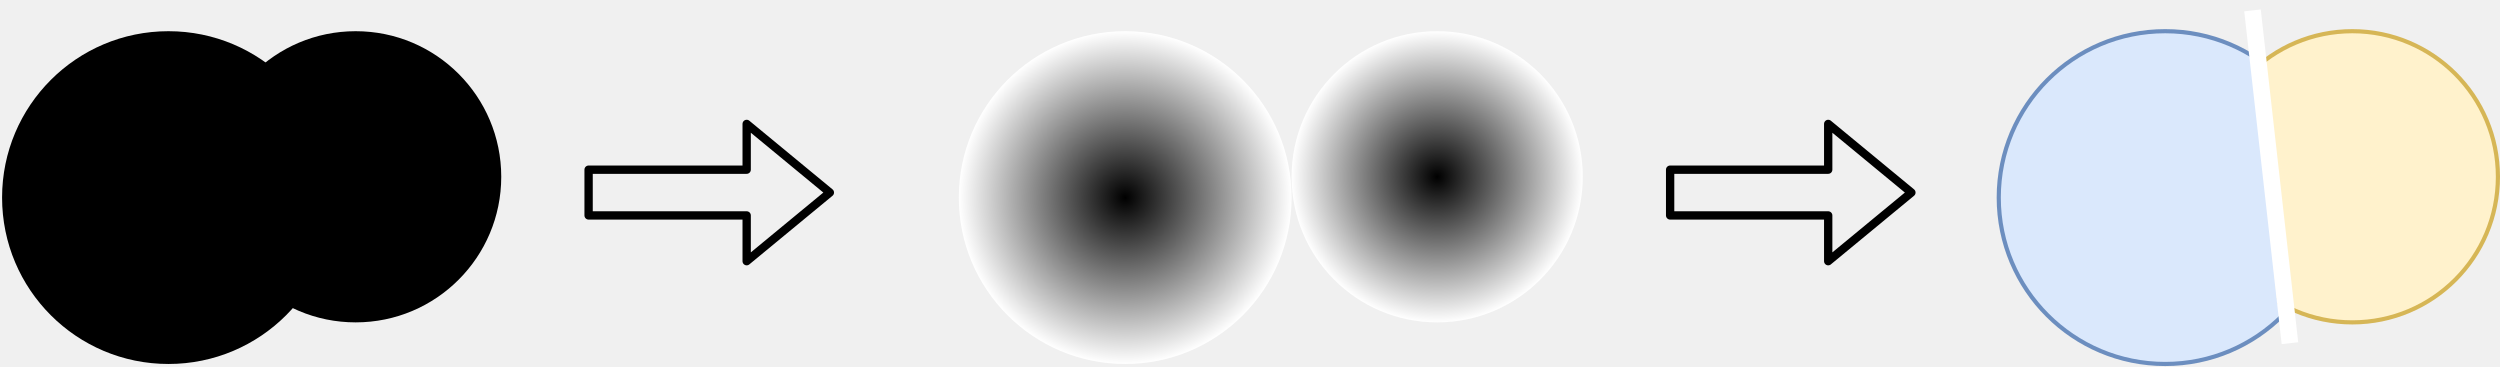
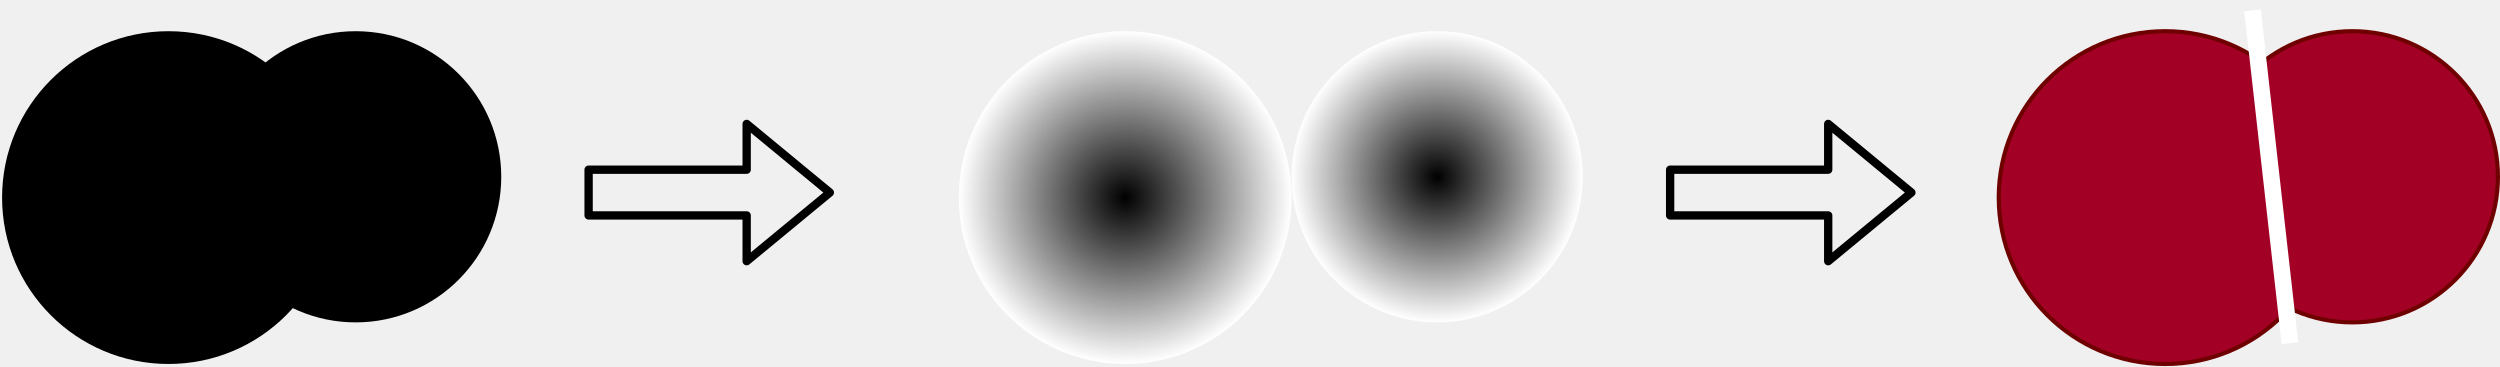
- <svg xmlns="http://www.w3.org/2000/svg" host="65bd71144e" version="1.1" width="601px" height="88px" viewBox="-0.5 -0.5 601 88" content="&lt;mxfile&gt;&lt;diagram id=&quot;_oWJiS1-bb5MaAL657S6&quot; name=&quot;Page-1&quot;&gt;7ZhLj9owFIV/DVuUN8mywEy7qVSJRdee+Ia4Y+LIcYbQX1+H2HlTUpQZkDpZoOTYvra/c0QMC3tzKL5ylMbfGQa6sAxcLOztwrI825OfpXCqBMc2K2HPCa6klrAjv0GJhlJzgiHrdBSMUUHSrhiyJIFQdDTEOTt2u0WMdmdN0R4Gwi5EdKj+JFjESvUMo2n4BmQfq6kD3XBAurMSshhhdmxJ9tPC3nDGRHV3KDZAS3aaSzXu+UJrvTAOiZgywKoGvCGaq72pdYmT3qwcILnKh/UxJgJ2KQrLlqN0VmqxOFD5ZMpblKUV7IgUIOuv9xxhIheyYZTxczH7+Xy12raEy0GEJbK9lJCsto4Ipa1BxvmSeiY4ewXdkrCkXJXaAXABxUUKZs1WZhLYAQQ/yS51IJUdKo+mtufYuOsrKW75qjWk8rSvKzfI5Y2iPu6A/emAbFmZ1x1YjTiwmsGB4CMdUMgeCr5j3C/+2vf/mL57v+ibzkfQn4IZI/CjcIBZtnihDy/RPKx9/45Jdx+FdRRFVjjKGnsvnuvNwzqY8FJ9t1z711lzlie4ZLc1rvO+lNYx7Anj5f7GvzA4E0j1s11nJtKGszSCHmx/GQQD3s4Ib89YGuYMyL0J8U7wl/L43eBoIW78KJ/qg3FpDkUvQNeMY+A9nNkriDBW3Srg+kRewv2VH9Kdml+P6Ge+PhBVywU8OPtf9aFF2B0hrDUOVHr/1i0/xlzN8IMROXFjc/9FEbjdEhnLeQhqVPvQ3y/kmN1CZq+QQHwPYlDoHIF625NSoXf5t1RIq9PyNqJQqHisW0kJKcoyEr5PWHQPDBHKqRiEyBoP0aNHxXV6UXH95Sowmsu6LTle/6R4pe6MQZrwS/UzSLMHyR8z3A+ay7stSL73b3VvDpJ8bP5Nqbo3f0nZT38A&lt;/diagram&gt;&lt;/mxfile&gt;">
+ <svg xmlns="http://www.w3.org/2000/svg" host="65bd71144e" version="1.1" width="601px" height="88px" viewBox="-0.5 -0.5 601 88" content="&lt;mxfile&gt;&lt;diagram id=&quot;_oWJiS1-bb5MaAL657S6&quot; name=&quot;Page-1&quot;&gt;7VhLs5sgGP012WbwGV02yc3tpjOdyaJrqhjpRXEQE29/fUHBdxqbSW7uTMMmcj74gHMOCllYm6R8ZTCLv9EQkYUJwnJhbRemafqGIX4k8q4Q2/Br5MBwWGNGC+zxb6RAoNAChyjvNeSUEo6zPhjQNEUB72GQMXrqN4so6Y+awQMaAfsAkjH6A4c8VqgLQBv4ivAhVkP7OpBA3VgBeQxDeupA1svC2jBKef2UlBtEJHual7rf7ky0mRhDKZ/Twaw7HCEp1NrUvPi7XqzoIHgVlfUpxhztMxjIyEloK7CYJ0TUDPEI86wmO8IlEvnXBwZDLCayoYSyKpm1q0ontsVMdMI0FXEJQZFtHWFCOp1AVQSec0bfkI6kNJWzGi9ZsXBEjKOyAykKXhFNEGfvoomKupaSQxnS0PKcWnU9BcUdXTUGlZ8OTeaWcvGgWJ9WwHoqICIr47ICqwkFVjdQwP9IBRRln4p8GzzO/lr3/5h953HWN+yPYH8OzdAEwHRGNIuIu1MCRLT3IouqchsNPO+BO8B5alC9hmd8hO+2D7zLGjBapKHkdAsu63CO2Sk5Usrk+qZfMIxyqNpZjn1nBYC9BP5ABG/p+yMd7AkdXLAExg2kcGdshzT8Io/xLU0d6ludZK05YEvRCPyJyJqyELEBzfkb4kGsmtVC6JO9JP1XkWR7Nb7uMdwjzcHqrBIo7F0rxjp0GHYmGNYYQ0R44ti/jExxrkb4TrGYSSvz8IPjO/0UOS1YgFSv7uVhmMg2+omMQSIO2QHxUaLKAs2yZ7miMfNfXCGkzuRjRFCp7LHuOCUgMM9xcB+z6BYhimBB+MhE5rSJPrtVHHtgFcdbrnzQFvM657jDE+eFvDc00owb79NINzeSNyW457fFvc5Invtvea82kqi2/8rUzds/t6yXPw==&lt;/diagram&gt;&lt;/mxfile&gt;">
  <defs>
    <radialGradient x1="0%" y1="0%" x2="0%" y2="0%" id="mx-gradient-000000-1-ffffff-1-r-0">
      <stop offset="0%" style="stop-color: rgb(0, 0, 0); stop-opacity: 1;" />
      <stop offset="100%" style="stop-color: rgb(255, 255, 255); stop-opacity: 1;" />
    </radialGradient>
  </defs>
  <g>
    <ellipse cx="270" cy="47" rx="40" ry="40" fill="url(#mx-gradient-000000-1-ffffff-1-r-0)" stroke="none" pointer-events="all" />
    <ellipse cx="345" cy="42" rx="35" ry="35" fill="url(#mx-gradient-000000-1-ffffff-1-r-0)" stroke="none" pointer-events="all" />
    <ellipse cx="40" cy="47" rx="40" ry="40" fill="#000000" stroke="none" pointer-events="all" />
    <ellipse cx="85" cy="42" rx="35" ry="35" fill="#000000" stroke="none" pointer-events="all" />
-     <ellipse cx="520" cy="47" rx="40" ry="40" fill="#dae8fc" stroke="#6c8ebf" pointer-events="all" />
-     <ellipse cx="565" cy="42" rx="35" ry="35" fill="#fff2cc" stroke="#d6b656" pointer-events="all" />
-     <rect x="504.09" y="15.99" width="40" height="60.01" fill="#dae8fc" stroke="none" transform="rotate(354,524.09,46)" pointer-events="all" />
+     <ellipse cx="520" cy="47" rx="40" ry="40" fill="#a20025" stroke="#6f0000" pointer-events="all" />
+     <ellipse cx="565" cy="42" rx="35" ry="35" fill="#a20025" stroke="#6f0000" pointer-events="all" />
+     <rect x="504.09" y="15.99" width="40" height="60.01" fill="#a20025" stroke="none" transform="rotate(354,524.09,45.99)" pointer-events="all" />
    <path d="M 550 82 L 541 2" fill="none" stroke="#ffffff" stroke-width="4" stroke-miterlimit="10" pointer-events="stroke" />
    <path d="M 141 51.29 L 141 40.29 L 179 40.29 L 179 29.29 L 199 45.79 L 179 62.29 L 179 51.29 Z" fill="none" stroke="rgb(0, 0, 0)" stroke-width="2" stroke-linejoin="round" stroke-miterlimit="10" pointer-events="all" />
    <path d="M 401 51.29 L 401 40.29 L 439 40.29 L 439 29.29 L 459 45.79 L 439 62.29 L 439 51.29 Z" fill="none" stroke="rgb(0, 0, 0)" stroke-width="2" stroke-linejoin="round" stroke-miterlimit="10" pointer-events="all" />
  </g>
</svg>
